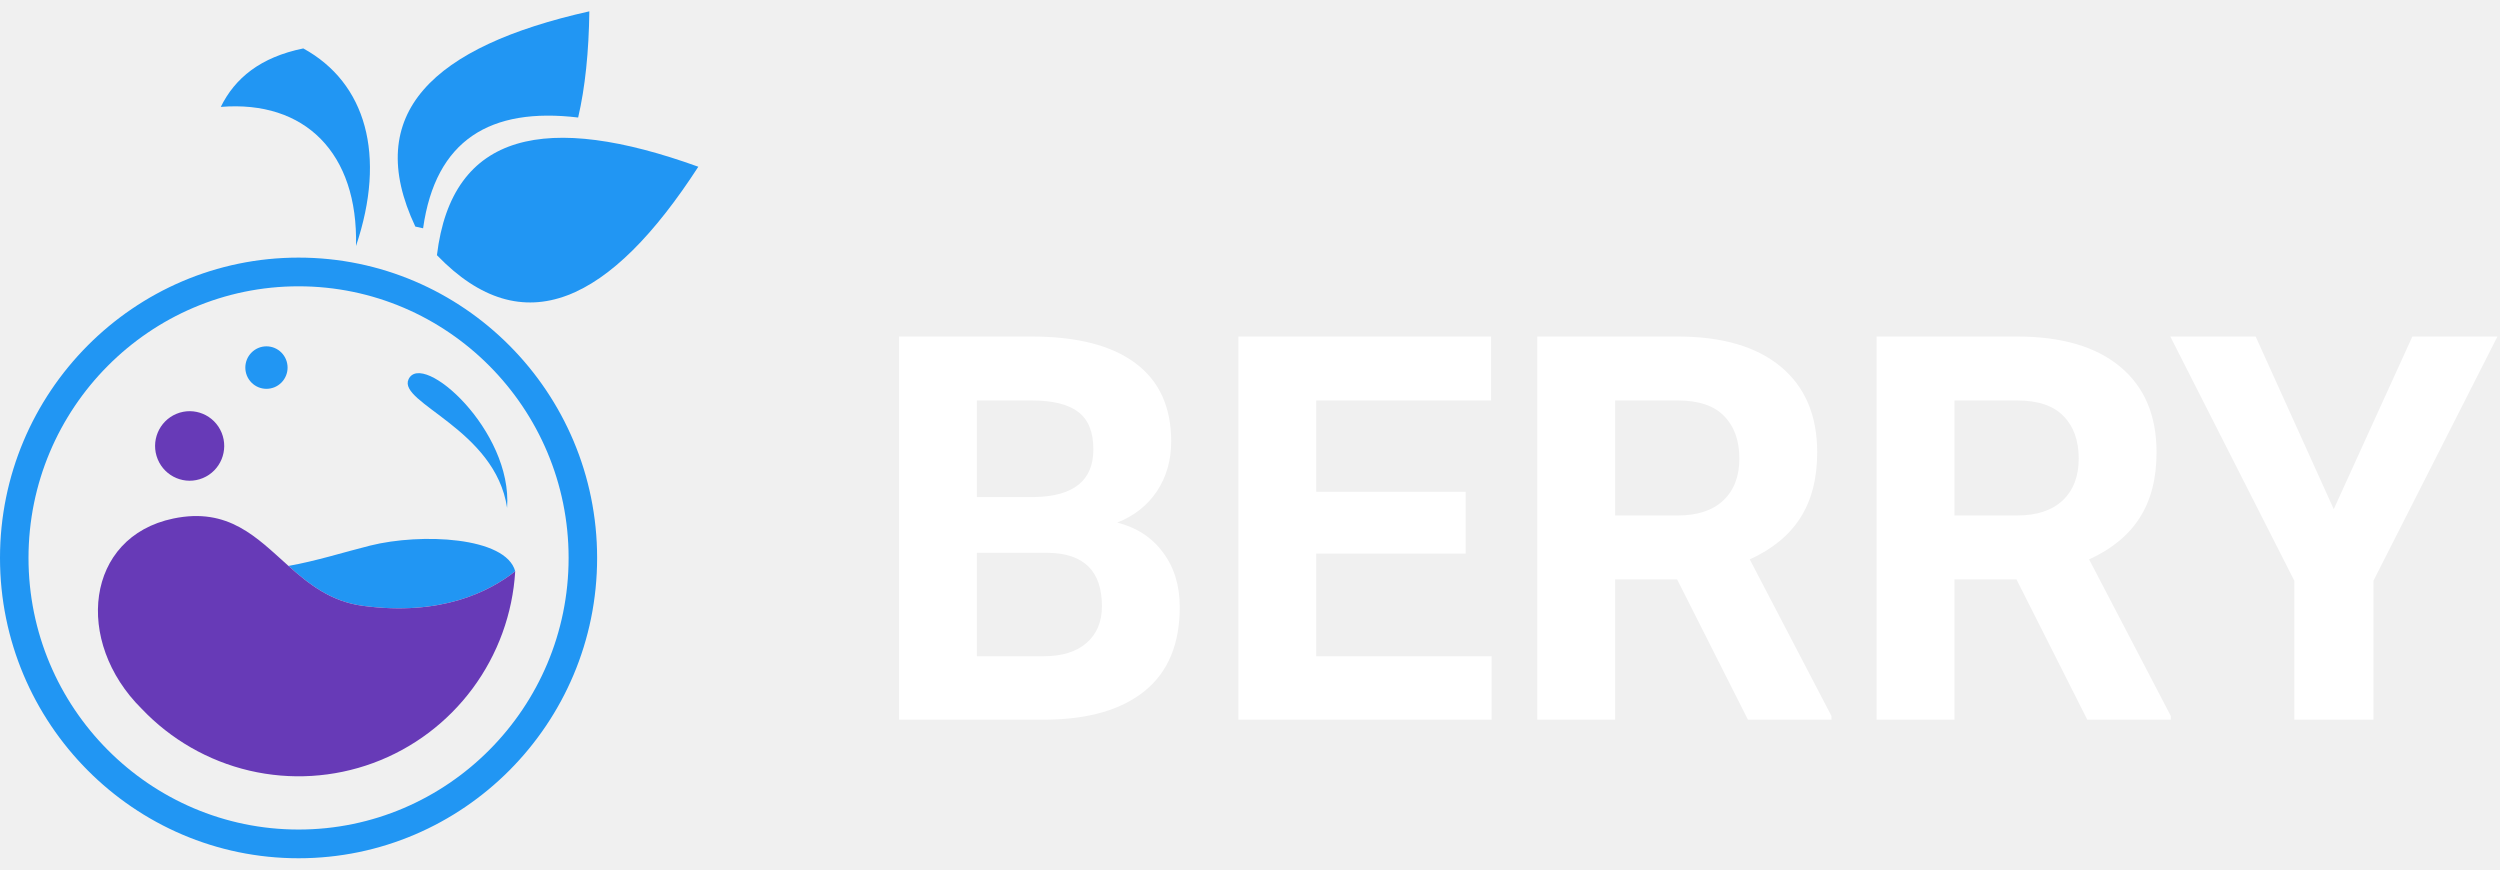
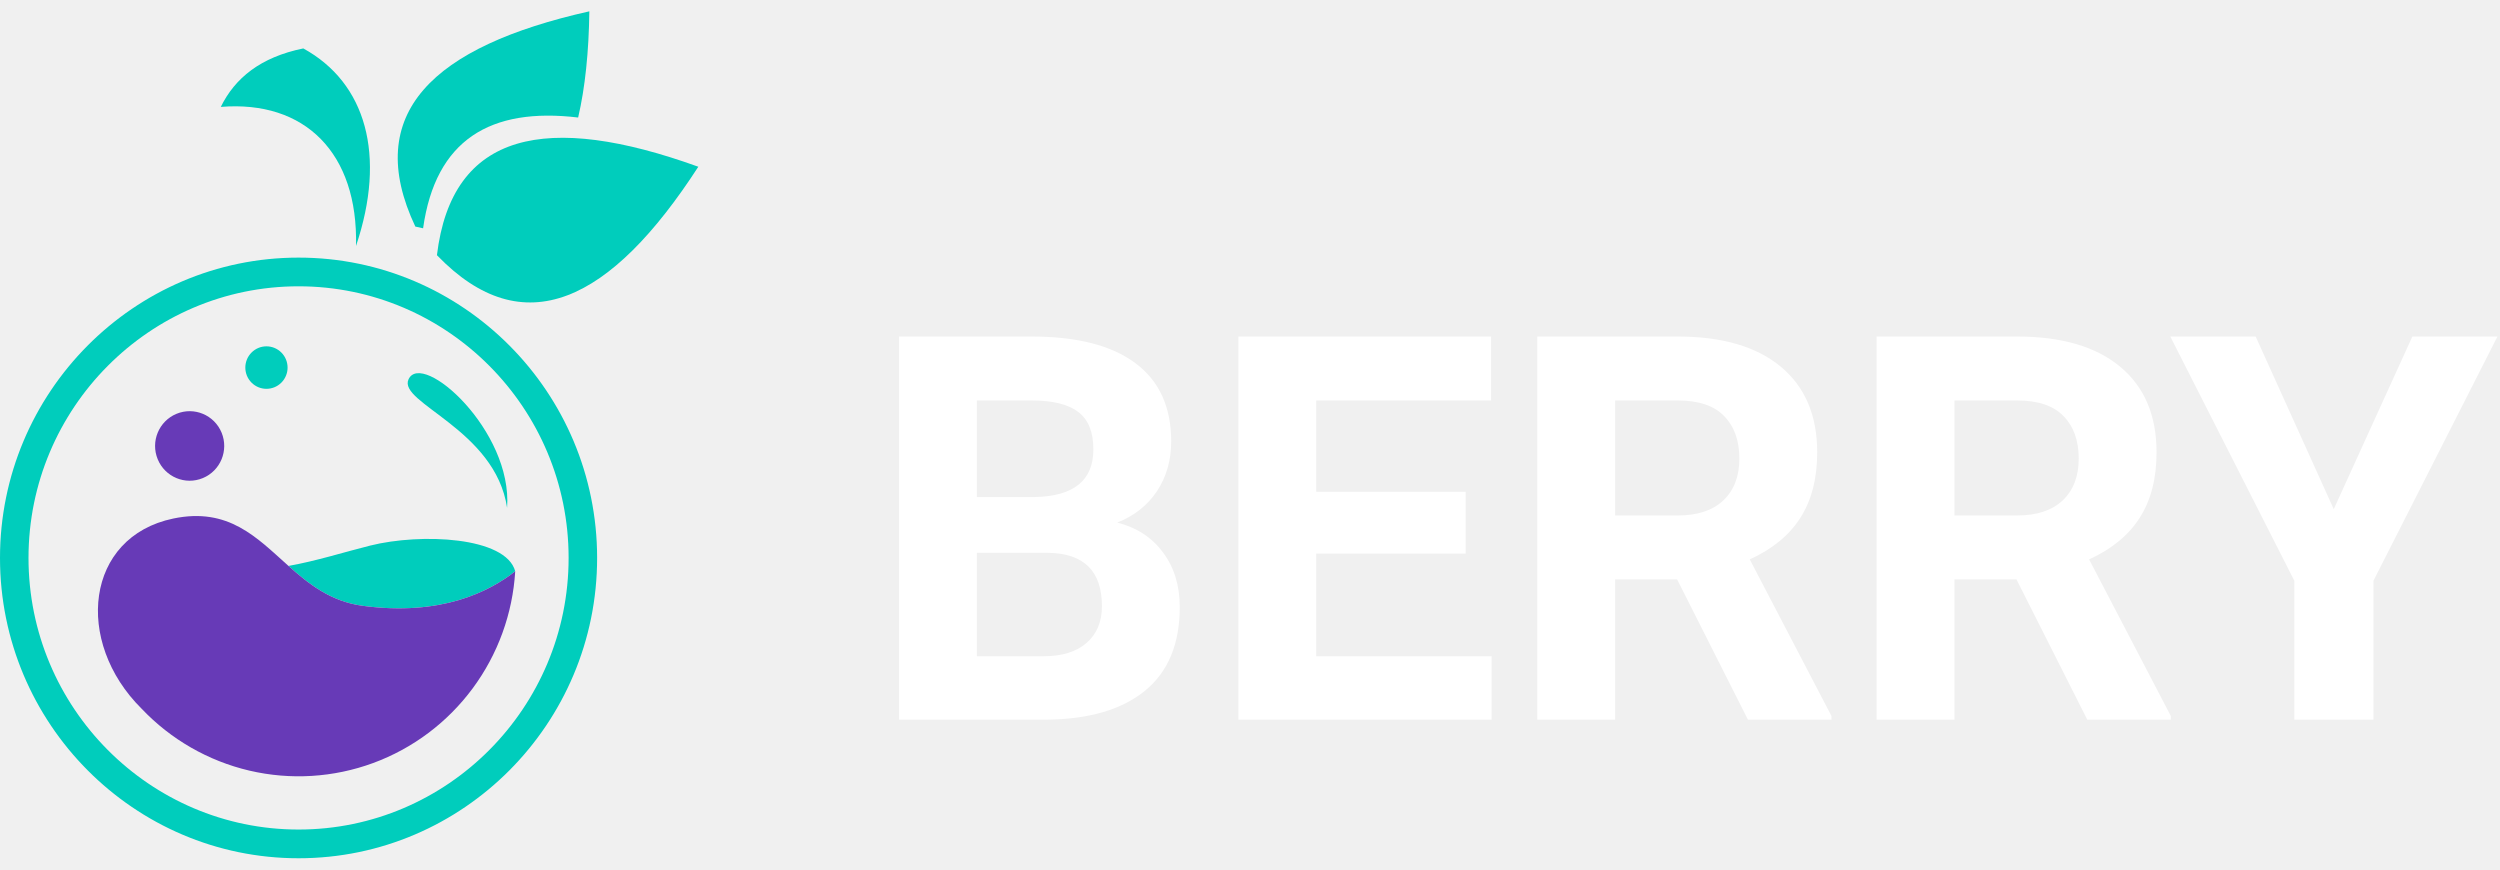
<svg xmlns="http://www.w3.org/2000/svg" width="92" height="32" viewBox="0 0 92 32" fill="none">
  <path d="M33.085 26.484V12.384H37.954C39.641 12.384 40.92 12.713 41.792 13.372C42.664 14.024 43.1 14.982 43.1 16.248C43.1 16.939 42.925 17.549 42.575 18.078C42.225 18.601 41.738 18.985 41.114 19.231C41.827 19.411 42.387 19.776 42.795 20.325C43.208 20.874 43.415 21.545 43.415 22.339C43.415 23.695 42.989 24.721 42.136 25.419C41.283 26.116 40.067 26.471 38.489 26.484H33.085ZM35.949 20.344V24.15H38.403C39.078 24.15 39.603 23.989 39.978 23.666C40.36 23.337 40.551 22.885 40.551 22.31C40.551 21.019 39.892 20.364 38.575 20.344H35.949ZM35.949 18.291H38.069C39.514 18.265 40.236 17.681 40.236 16.538C40.236 15.899 40.051 15.441 39.682 15.163C39.319 14.879 38.743 14.737 37.954 14.737H35.949V18.291ZM53.937 20.373H48.437V24.15H54.891V26.484H45.573V12.384H54.872V14.737H48.437V18.098H53.937V20.373ZM61.718 21.322H59.436V26.484H56.572V12.384H61.736C63.379 12.384 64.645 12.755 65.537 13.498C66.428 14.24 66.873 15.289 66.873 16.645C66.873 17.607 66.666 18.411 66.253 19.056C65.846 19.695 65.225 20.206 64.391 20.586L67.398 26.349V26.484H64.324L61.718 21.322ZM59.436 18.969H61.746C62.466 18.969 63.023 18.785 63.417 18.417C63.811 18.043 64.009 17.529 64.009 16.877C64.009 16.212 63.821 15.689 63.446 15.309C63.077 14.928 62.507 14.737 61.736 14.737H59.436V18.969ZM74.206 21.322H71.924V26.484H69.059V12.384H74.225C75.867 12.384 77.134 12.755 78.025 13.498C78.916 14.24 79.361 15.289 79.361 16.645C79.361 17.607 79.154 18.411 78.74 19.056C78.333 19.695 77.713 20.206 76.879 20.586L79.886 26.349V26.484H76.812L74.206 21.322ZM71.924 18.969H74.234C74.953 18.969 75.51 18.785 75.905 18.417C76.3 18.043 76.497 17.529 76.497 16.877C76.497 16.212 76.309 15.689 75.934 15.309C75.564 14.928 74.995 14.737 74.225 14.737H71.924V18.969ZM85.882 18.737L88.775 12.384H91.906L87.343 21.371V26.484H84.431V21.371L79.867 12.384H83.008L85.882 18.737Z" fill="white" />
-   <path d="M10.987 31.584C4.928 31.584 0 26.626 0 20.532C0 14.438 4.929 9.48 10.987 9.48C17.045 9.48 21.974 14.438 21.974 20.532C21.974 26.626 17.046 31.584 10.987 31.584ZM10.987 10.536C5.508 10.536 1.049 15.02 1.049 20.532C1.049 26.044 5.508 30.527 10.987 30.527C16.466 30.527 20.925 26.043 20.925 20.531C20.925 15.019 16.467 10.536 10.987 10.536Z" fill="#2196F3" />
-   <path d="M18.96 21.023C18.618 19.748 15.485 19.611 13.62 20.078C12.644 20.323 11.646 20.643 10.616 20.826C11.37 21.499 12.179 22.135 13.34 22.293C16.221 22.684 18.011 21.775 18.96 21.023Z" fill="#2196F3" />
+   <path d="M10.987 31.584C4.928 31.584 0 26.626 0 20.532C0 14.438 4.929 9.48 10.987 9.48C17.045 9.48 21.974 14.438 21.974 20.532C21.974 26.626 17.046 31.584 10.987 31.584ZM10.987 10.536C5.508 10.536 1.049 15.02 1.049 20.532C1.049 26.044 5.508 30.527 10.987 30.527C16.466 30.527 20.925 26.043 20.925 20.531C20.925 15.019 16.467 10.536 10.987 10.536Z" fill="#00CDBC" />
+   <path d="M18.96 21.023C18.618 19.748 15.485 19.611 13.62 20.078C12.644 20.323 11.646 20.643 10.616 20.826C11.37 21.499 12.179 22.135 13.34 22.293C16.221 22.684 18.011 21.775 18.96 21.023Z" fill="#00CDBC" />
  <path d="M13.34 22.293C12.176 22.135 11.37 21.499 10.616 20.826C9.45 19.786 8.413 18.658 6.377 19.082C3.141 19.757 2.715 23.608 5.214 26.083C6.287 27.213 7.665 28.004 9.178 28.359C10.691 28.713 12.274 28.616 13.733 28.079C15.192 27.542 16.464 26.588 17.392 25.335C18.321 24.082 18.866 22.584 18.96 21.023C18.011 21.775 16.221 22.684 13.34 22.293Z" fill="#673AB7" />
-   <path d="M15.034 13.959C14.63 14.829 18.23 15.796 18.661 18.688C18.869 15.841 15.534 12.882 15.034 13.959Z" fill="#2196F3" />
+   <path d="M15.034 13.959C14.63 14.829 18.23 15.796 18.661 18.688C18.869 15.841 15.534 12.882 15.034 13.959Z" fill="#00CDBC" />
  <path d="M7.466 17.593C8.115 17.323 8.423 16.575 8.155 15.922C7.886 15.269 7.142 14.959 6.493 15.229C5.844 15.5 5.535 16.248 5.804 16.901C6.073 17.554 6.817 17.864 7.466 17.593Z" fill="#673AB7" />
-   <path d="M10.355 14.08C10.659 13.775 10.659 13.28 10.355 12.974C10.051 12.669 9.559 12.669 9.256 12.974C8.952 13.28 8.952 13.775 9.256 14.08C9.559 14.385 10.051 14.385 10.355 14.08Z" fill="#2196F3" />
-   <path d="M13.101 9.052C14.225 5.715 13.47 3.049 11.161 1.782C9.584 2.105 8.647 2.873 8.125 3.934C11.22 3.682 13.184 5.63 13.101 9.052Z" fill="#2196F3" />
-   <path d="M25.698 6.136C20.139 4.129 16.63 4.818 16.079 9.391C19.265 12.697 22.474 11.115 25.698 6.136Z" fill="#2196F3" />
-   <path d="M21.276 4.325C21.534 3.217 21.668 1.908 21.688 0.417C15.923 1.709 13.322 4.177 15.284 8.338C15.382 8.362 15.475 8.381 15.57 8.401C16.028 5.144 18.046 3.938 21.276 4.325Z" fill="#2196F3" />
+   <path d="M10.355 14.08C10.659 13.775 10.659 13.28 10.355 12.974C10.051 12.669 9.559 12.669 9.256 12.974C8.952 13.28 8.952 13.775 9.256 14.08C9.559 14.385 10.051 14.385 10.355 14.08Z" fill="#00CDBC" />
+   <path d="M13.101 9.052C14.225 5.715 13.47 3.049 11.161 1.782C9.584 2.105 8.647 2.873 8.125 3.934C11.22 3.682 13.184 5.63 13.101 9.052Z" fill="#00CDBC" />
+   <path d="M25.698 6.136C20.139 4.129 16.63 4.818 16.079 9.391C19.265 12.697 22.474 11.115 25.698 6.136Z" fill="#00CDBC" />
+   <path d="M21.276 4.325C21.534 3.217 21.668 1.908 21.688 0.417C15.923 1.709 13.322 4.177 15.284 8.338C15.382 8.362 15.475 8.381 15.57 8.401C16.028 5.144 18.046 3.938 21.276 4.325Z" fill="#00CDBC" />
</svg>
